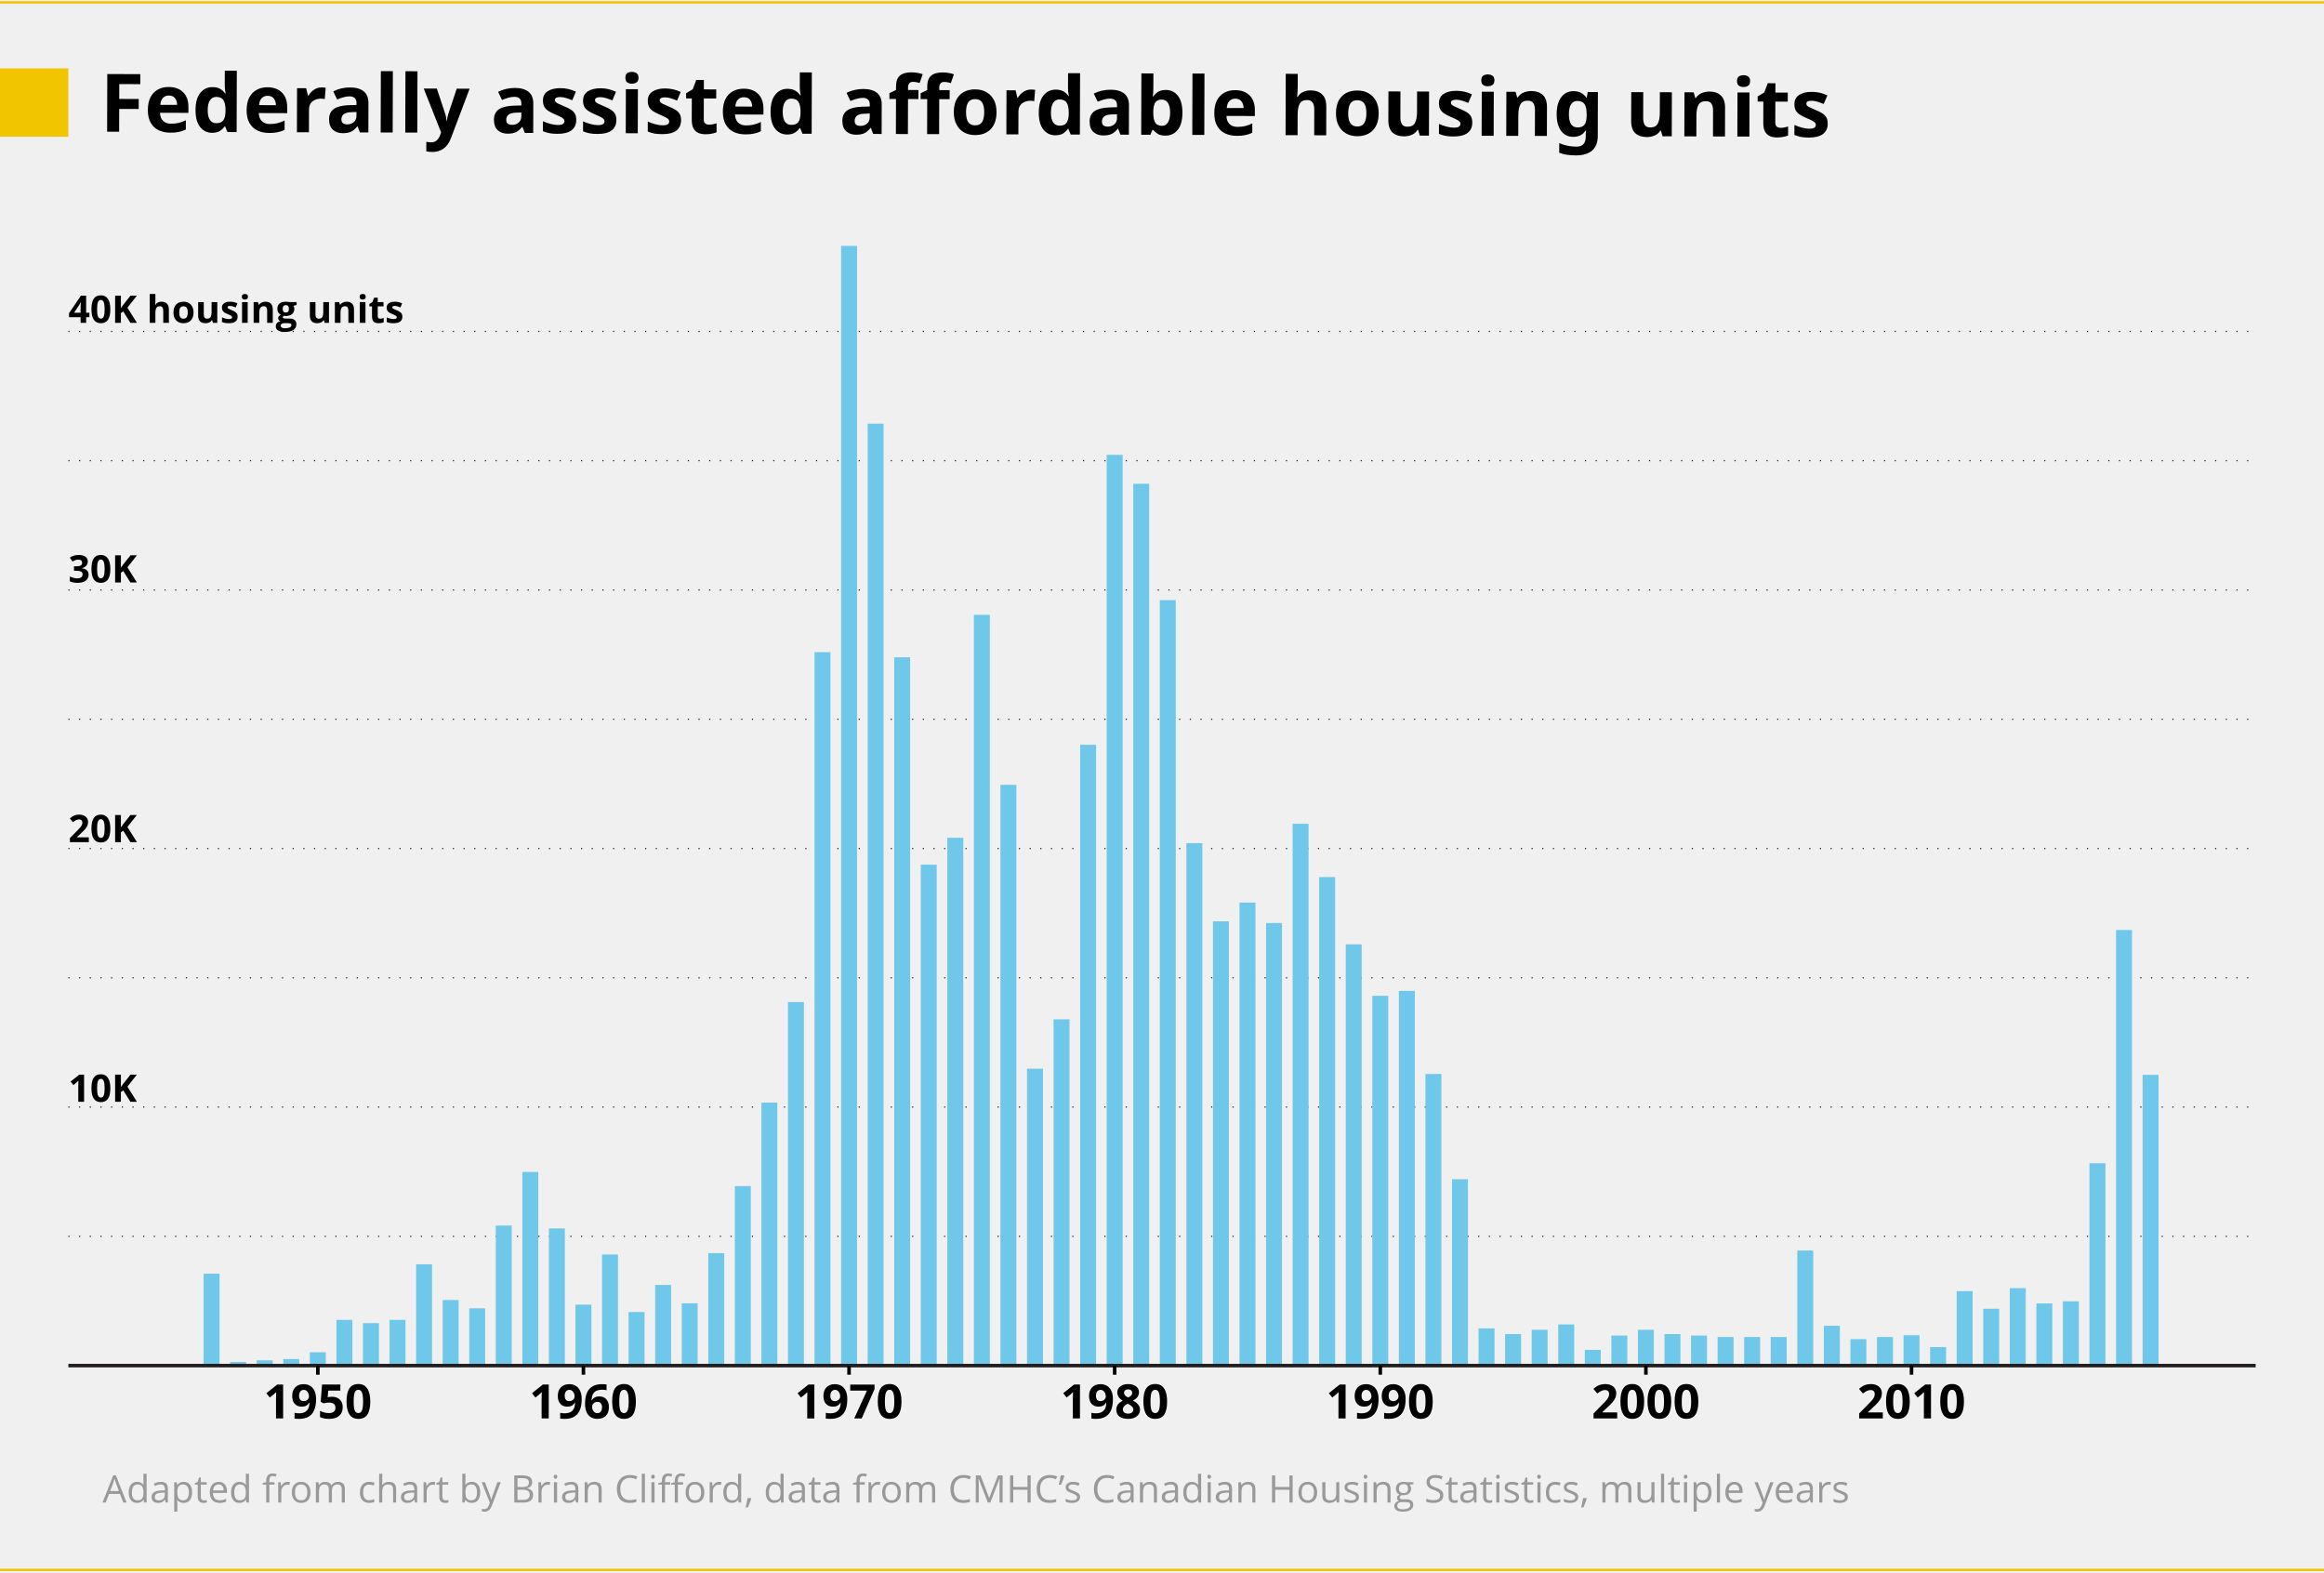
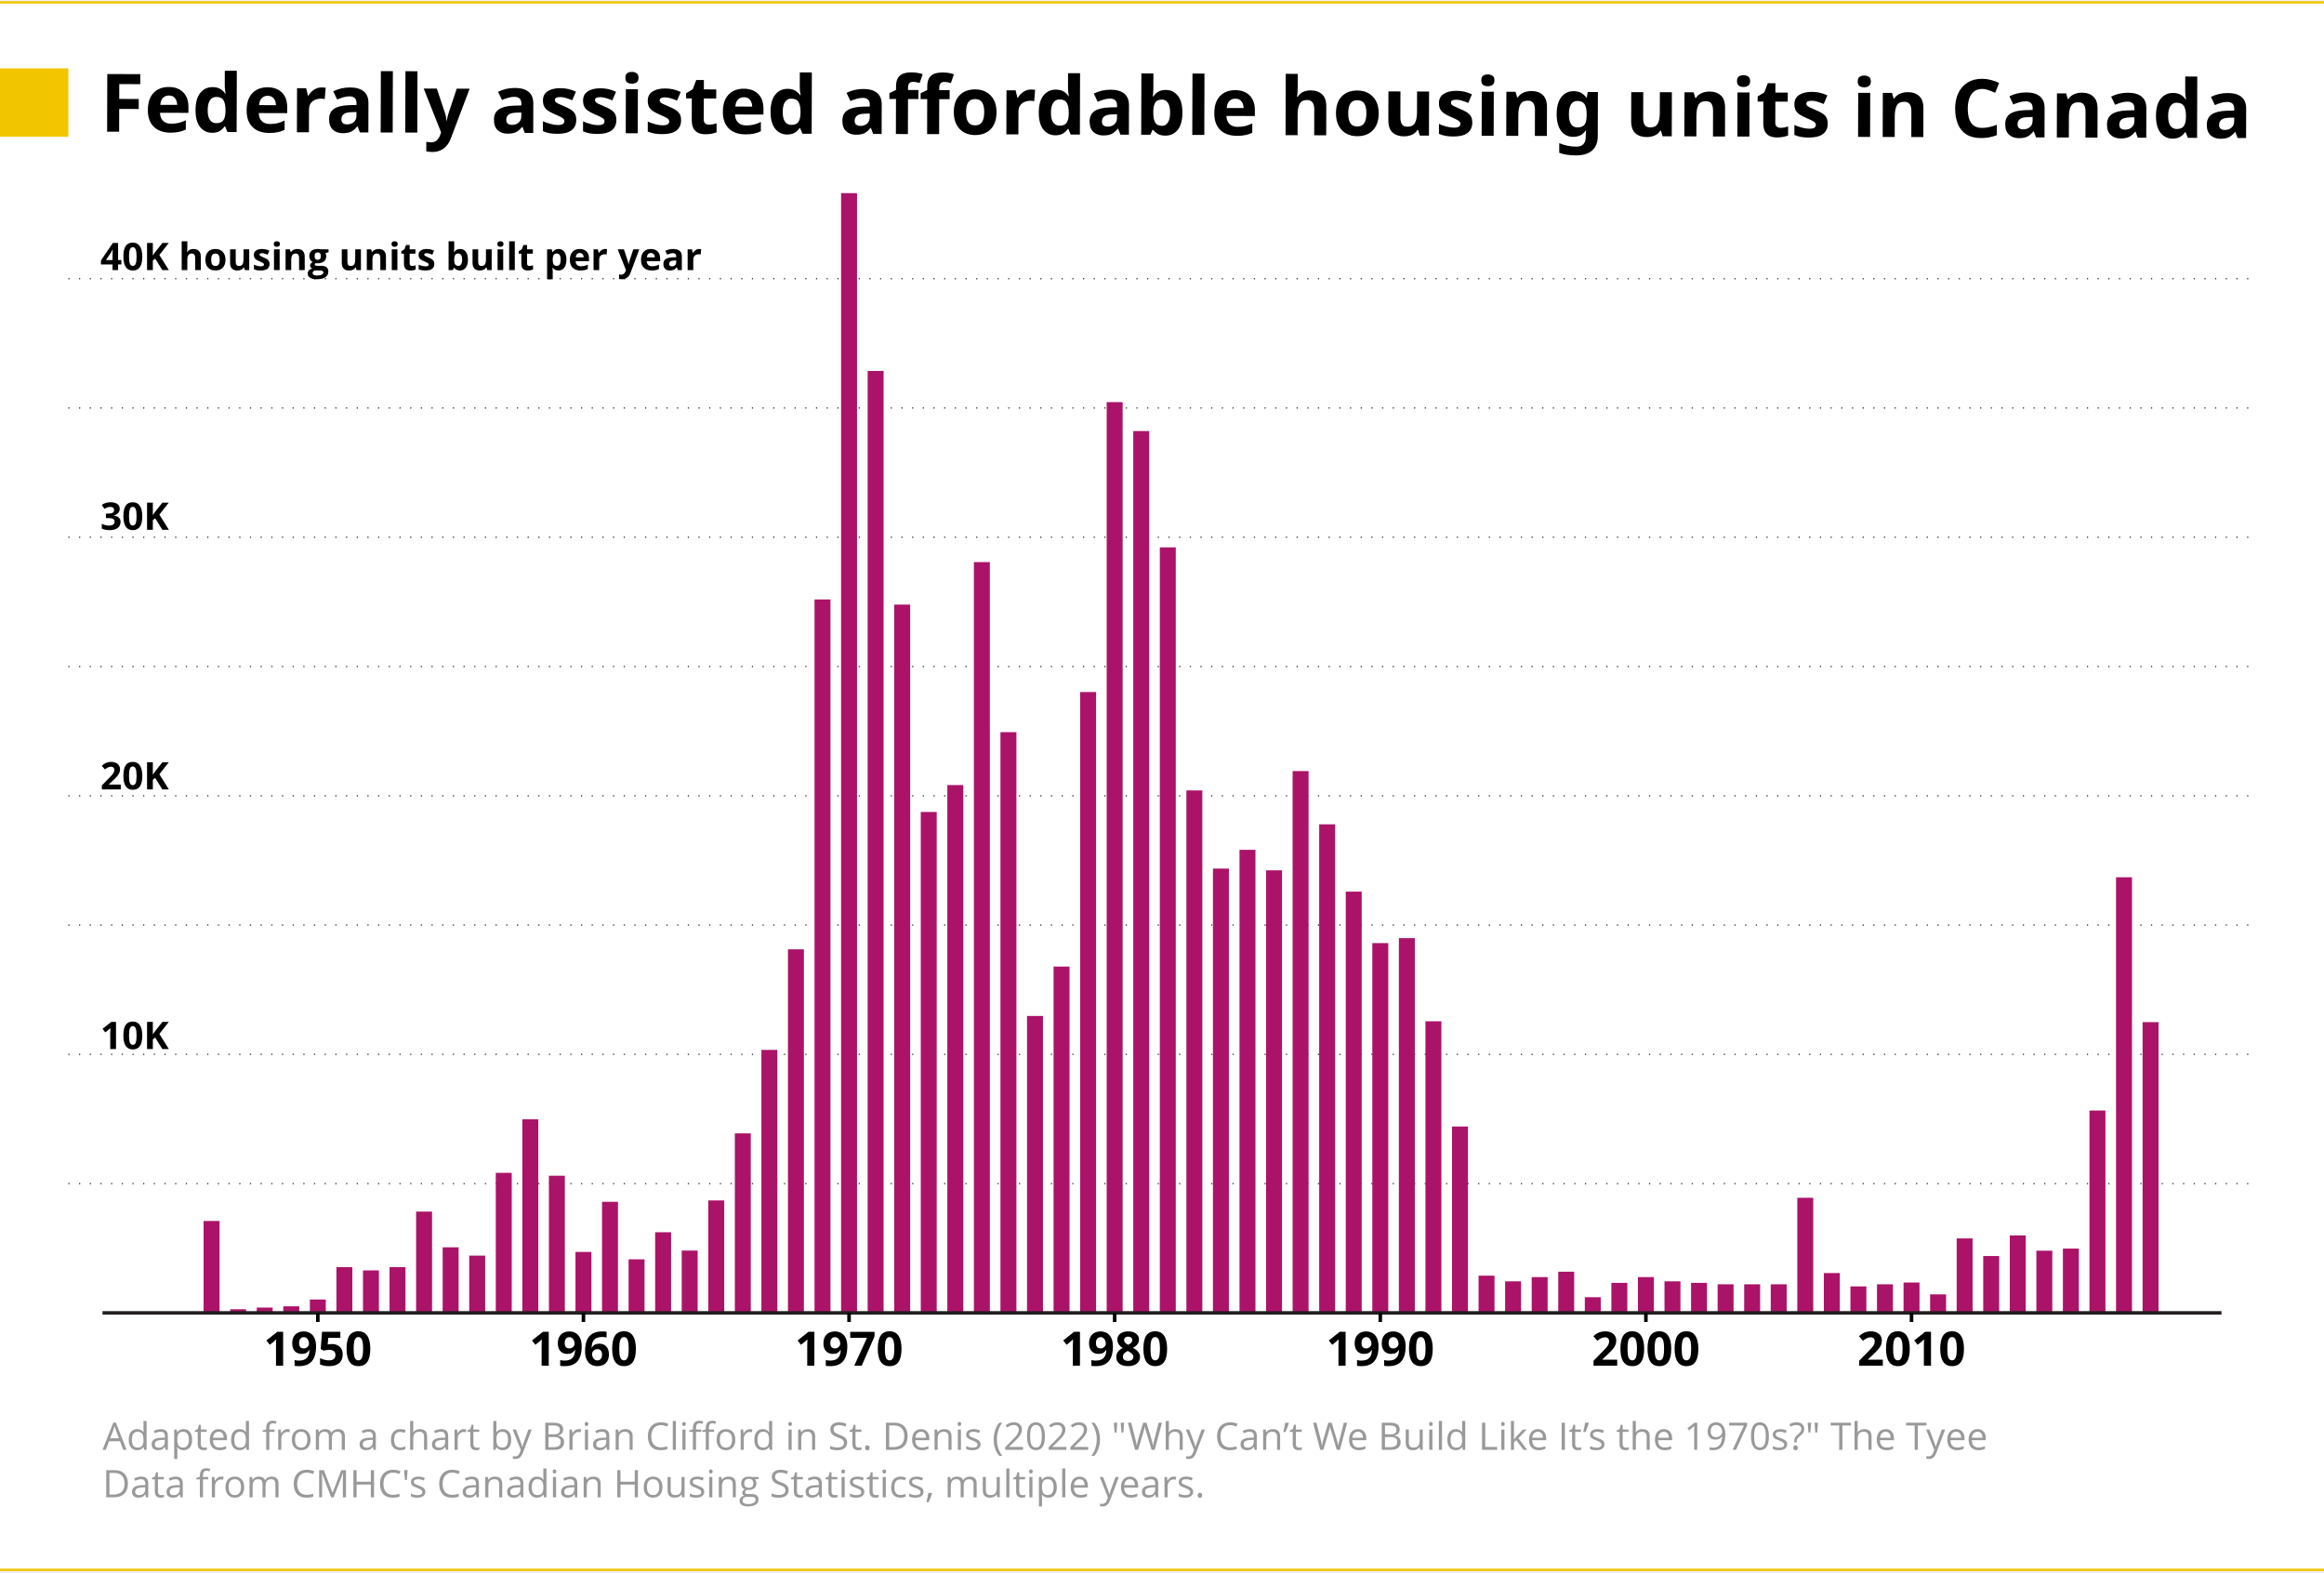
- <svg xmlns="http://www.w3.org/2000/svg" id="Layer_1" data-name="Layer 1" width="6.8in" height="4.6in" viewBox="0 0 489.6 331.2">
-   <g>
-     <line x1="14.4" y1="260.44" x2="475.2" y2="260.44" fill="none" stroke="#231f20" stroke-dasharray=".25 2" stroke-width=".25" />
-     <line x1="14.4" y1="233.208" x2="475.2" y2="233.208" fill="none" stroke="#231f20" stroke-dasharray=".25 2" stroke-width=".25" />
-     <line x1="14.4" y1="205.977" x2="475.2" y2="205.977" fill="none" stroke="#231f20" stroke-dasharray=".25 2" stroke-width=".25" />
-     <line x1="14.4" y1="178.745" x2="475.2" y2="178.745" fill="none" stroke="#231f20" stroke-dasharray=".25 2" stroke-width=".25" />
-     <line x1="14.4" y1="151.513" x2="475.2" y2="151.513" fill="none" stroke="#231f20" stroke-dasharray=".25 2" stroke-width=".25" />
-     <line x1="14.4" y1="124.281" x2="475.2" y2="124.281" fill="none" stroke="#231f20" stroke-dasharray=".25 2" stroke-width=".25" />
-     <line x1="14.4" y1="97.049" x2="475.2" y2="97.049" fill="none" stroke="#231f20" stroke-dasharray=".25 2" stroke-width=".25" />
-     <line x1="14.4" y1="69.817" x2="475.2" y2="69.817" fill="none" stroke="#231f20" stroke-dasharray=".25 2" stroke-width=".25" />
+ <svg xmlns="http://www.w3.org/2000/svg" id="Layer_1" data-name="Layer 1" width="6.8in" height="4.6in" viewBox="0 0 489.6 331.2" version="1.1">
+   <defs id="defs99" />
+   <rect style="opacity:1;fill:#ffffff;fill-rule:evenodd;stroke:none;stroke-width:1.44;stroke-linecap:round;stroke-dasharray:2.88, 1.44;paint-order:markers fill stroke" id="rect101" width="489.6" height="330.203" x="0" y="0.5" />
+   <g id="g8" transform="translate(0,-11.10598)">
+     <line x1="14.4" y1="260.44" x2="475.2" y2="260.44" fill="none" stroke="#231f20" stroke-dasharray="0.25, 2" stroke-width="0.25" id="line1" />
+     <line x1="14.4" y1="233.208" x2="475.2" y2="233.208" fill="none" stroke="#231f20" stroke-dasharray="0.25, 2" stroke-width="0.25" id="line2" />
+     <line x1="14.4" y1="205.977" x2="475.2" y2="205.977" fill="none" stroke="#231f20" stroke-dasharray="0.25, 2" stroke-width="0.25" id="line3" />
+     <line x1="14.4" y1="178.745" x2="475.2" y2="178.745" fill="none" stroke="#231f20" stroke-dasharray="0.25, 2" stroke-width="0.25" id="line4" />
+     <line x1="14.4" y1="151.513" x2="475.2" y2="151.513" fill="none" stroke="#231f20" stroke-dasharray="0.25, 2" stroke-width="0.25" id="line5" />
+     <line x1="14.4" y1="124.281" x2="475.2" y2="124.281" fill="none" stroke="#231f20" stroke-dasharray="0.25, 2" stroke-width="0.25" id="line6" />
+     <line x1="14.4" y1="97.049" x2="475.2" y2="97.049" fill="none" stroke="#231f20" stroke-dasharray="0.25, 2" stroke-width="0.25" id="line7" />
+     <line x1="14.4" y1="69.817" x2="475.2" y2="69.817" fill="none" stroke="#231f20" stroke-dasharray="0.25, 2" stroke-width="0.25" id="line8" />
  </g>
-   <g>
-     <rect x="42.895" y="268.313" width="3.359" height="19.392" fill="#6fc7e9" />
-     <rect x="48.491" y="286.908" width="3.359" height=".797" fill="#6fc7e9" />
-     <rect x="54.087" y="286.556" width="3.359" height="1.149" fill="#6fc7e9" />
-     <rect x="59.682" y="286.287" width="3.359" height="1.419" fill="#6fc7e9" />
-     <rect x="65.278" y="284.856" width="3.359" height="2.849" fill="#6fc7e9" />
-     <rect x="70.874" y="278.04" width="3.359" height="9.665" fill="#6fc7e9" />
-     <rect x="76.47" y="278.726" width="3.359" height="8.98" fill="#6fc7e9" />
-     <rect x="82.065" y="278.04" width="3.359" height="9.665" fill="#6fc7e9" />
-     <rect x="87.661" y="266.333" width="3.359" height="21.373" fill="#6fc7e9" />
-     <rect x="93.257" y="273.858" width="3.359" height="13.847" fill="#6fc7e9" />
-     <rect x="98.853" y="275.609" width="3.359" height="12.096" fill="#6fc7e9" />
-     <rect x="104.448" y="258.172" width="3.359" height="29.533" fill="#6fc7e9" />
-     <rect x="110.044" y="246.886" width="3.359" height="40.819" fill="#6fc7e9" />
-     <rect x="115.64" y="258.78" width="3.359" height="28.926" fill="#6fc7e9" />
-     <rect x="121.236" y="274.831" width="3.359" height="12.874" fill="#6fc7e9" />
-     <rect x="126.831" y="264.274" width="3.359" height="23.431" fill="#6fc7e9" />
-     <rect x="132.427" y="276.39" width="3.359" height="11.315" fill="#6fc7e9" />
-     <rect x="138.023" y="270.686" width="3.359" height="17.019" fill="#6fc7e9" />
-     <rect x="143.619" y="274.546" width="3.359" height="13.159" fill="#6fc7e9" />
-     <rect x="149.214" y="263.986" width="3.359" height="23.719" fill="#6fc7e9" />
-     <rect x="154.81" y="249.858" width="3.359" height="37.847" fill="#6fc7e9" />
-     <rect x="177.193" y="51.795" width="3.359" height="235.91" fill="#6fc7e9" />
-     <rect x="182.789" y="89.249" width="3.359" height="198.456" fill="#6fc7e9" />
-     <rect x="188.385" y="138.467" width="3.359" height="149.238" fill="#6fc7e9" />
-     <rect x="193.98" y="182.149" width="3.359" height="105.556" fill="#6fc7e9" />
-     <rect x="199.576" y="176.486" width="3.359" height="111.22" fill="#6fc7e9" />
-     <rect x="205.172" y="129.513" width="3.359" height="158.192" fill="#6fc7e9" />
-     <rect x="210.767" y="165.336" width="3.359" height="122.369" fill="#6fc7e9" />
-     <rect x="216.363" y="225.126" width="3.359" height="62.58" fill="#6fc7e9" />
-     <rect x="221.959" y="214.721" width="3.359" height="72.984" fill="#6fc7e9" />
-     <rect x="227.555" y="156.887" width="3.359" height="130.818" fill="#6fc7e9" />
-     <rect x="233.15" y="95.817" width="3.359" height="191.888" fill="#6fc7e9" />
-     <rect x="238.746" y="101.908" width="3.359" height="185.797" fill="#6fc7e9" />
-     <rect x="244.342" y="126.417" width="3.359" height="161.288" fill="#6fc7e9" />
-     <rect x="249.938" y="177.615" width="3.359" height="110.09" fill="#6fc7e9" />
-     <rect x="255.533" y="194.078" width="3.359" height="93.627" fill="#6fc7e9" />
-     <rect x="261.129" y="190.126" width="3.359" height="97.58" fill="#6fc7e9" />
-     <rect x="266.725" y="194.444" width="3.359" height="93.261" fill="#6fc7e9" />
-     <rect x="272.321" y="173.536" width="3.359" height="114.169" fill="#6fc7e9" />
-     <rect x="277.916" y="184.756" width="3.359" height="102.949" fill="#6fc7e9" />
-     <rect x="283.512" y="198.933" width="3.359" height="88.772" fill="#6fc7e9" />
-     <rect x="289.108" y="209.772" width="3.359" height="77.933" fill="#6fc7e9" />
-     <rect x="294.704" y="208.731" width="3.359" height="78.974" fill="#6fc7e9" />
-     <rect x="300.299" y="226.244" width="3.359" height="61.461" fill="#6fc7e9" />
-     <rect x="305.895" y="248.409" width="3.359" height="39.296" fill="#6fc7e9" />
-     <rect x="311.491" y="279.835" width="3.359" height="7.87" fill="#6fc7e9" />
-     <rect x="317.087" y="281.028" width="3.359" height="6.677" fill="#6fc7e9" />
-     <rect x="322.682" y="280.133" width="3.359" height="7.573" fill="#6fc7e9" />
-     <rect x="328.278" y="279" width="3.359" height="8.705" fill="#6fc7e9" />
-     <rect x="333.874" y="284.367" width="3.359" height="3.339" fill="#6fc7e9" />
-     <rect x="339.47" y="281.345" width="3.359" height="6.36" fill="#6fc7e9" />
-     <rect x="345.065" y="280.133" width="3.359" height="7.573" fill="#6fc7e9" />
-     <rect x="350.661" y="281.028" width="3.359" height="6.677" fill="#6fc7e9" />
-     <rect x="356.257" y="281.345" width="3.359" height="6.36" fill="#6fc7e9" />
-     <rect x="361.853" y="281.653" width="3.359" height="6.053" fill="#6fc7e9" />
-     <rect x="367.448" y="281.653" width="3.359" height="6.053" fill="#6fc7e9" />
-     <rect x="373.044" y="281.653" width="3.359" height="6.053" fill="#6fc7e9" />
-     <rect x="378.64" y="263.425" width="3.359" height="24.28" fill="#6fc7e9" />
-     <rect x="384.235" y="279.282" width="3.359" height="8.424" fill="#6fc7e9" />
-     <rect x="389.831" y="282.094" width="3.359" height="5.611" fill="#6fc7e9" />
-     <rect x="395.427" y="281.653" width="3.359" height="6.053" fill="#6fc7e9" />
-     <rect x="401.023" y="281.276" width="3.359" height="6.429" fill="#6fc7e9" />
-     <rect x="406.618" y="283.77" width="3.359" height="3.935" fill="#6fc7e9" />
-     <rect x="412.214" y="271.988" width="3.359" height="15.717" fill="#6fc7e9" />
-     <rect x="423.406" y="271.353" width="3.359" height="16.352" fill="#6fc7e9" />
-     <rect x="417.81" y="275.697" width="3.359" height="12.009" fill="#6fc7e9" />
-     <rect x="429.001" y="274.574" width="3.359" height="13.131" fill="#6fc7e9" />
-     <rect x="434.597" y="274.127" width="3.359" height="13.578" fill="#6fc7e9" />
-     <rect x="440.193" y="245.045" width="3.359" height="42.66" fill="#6fc7e9" />
-     <rect x="445.789" y="195.907" width="3.359" height="91.798" fill="#6fc7e9" />
-     <rect x="451.384" y="226.422" width="3.359" height="61.283" fill="#6fc7e9" />
-     <rect x="160.406" y="232.273" width="3.359" height="55.432" fill="#6fc7e9" />
-     <rect x="166.002" y="211.088" width="3.359" height="76.617" fill="#6fc7e9" />
-     <rect x="171.597" y="137.383" width="3.359" height="150.322" fill="#6fc7e9" />
+   <g id="g81" transform="translate(0,-11.10598)" style="fill:#ab1368;fill-opacity:1.0">
+     <rect x="42.895" y="268.313" width="3.359" height="19.392" fill="#6fc7e9" id="rect8" style="fill:#ab1368;fill-opacity:1.0" />
+     <rect x="48.491" y="286.908" width="3.359" height="0.797" fill="#6fc7e9" id="rect9" style="fill:#ab1368;fill-opacity:1.0" />
+     <rect x="54.087" y="286.556" width="3.359" height="1.149" fill="#6fc7e9" id="rect10" style="fill:#ab1368;fill-opacity:1.0" />
+     <rect x="59.682" y="286.287" width="3.359" height="1.419" fill="#6fc7e9" id="rect11" style="fill:#ab1368;fill-opacity:1.0" />
+     <rect x="65.278" y="284.856" width="3.359" height="2.849" fill="#6fc7e9" id="rect12" style="fill:#ab1368;fill-opacity:1.0" />
+     <rect x="70.874" y="278.04" width="3.359" height="9.665" fill="#6fc7e9" id="rect13" style="fill:#ab1368;fill-opacity:1.0" />
+     <rect x="76.47" y="278.726" width="3.359" height="8.98" fill="#6fc7e9" id="rect14" style="fill:#ab1368;fill-opacity:1.0" />
+     <rect x="82.065" y="278.04" width="3.359" height="9.665" fill="#6fc7e9" id="rect15" style="fill:#ab1368;fill-opacity:1.0" />
+     <rect x="87.661" y="266.333" width="3.359" height="21.373" fill="#6fc7e9" id="rect16" style="fill:#ab1368;fill-opacity:1.0" />
+     <rect x="93.257" y="273.858" width="3.359" height="13.847" fill="#6fc7e9" id="rect17" style="fill:#ab1368;fill-opacity:1.0" />
+     <rect x="98.853" y="275.609" width="3.359" height="12.096" fill="#6fc7e9" id="rect18" style="fill:#ab1368;fill-opacity:1.0" />
+     <rect x="104.448" y="258.172" width="3.359" height="29.533" fill="#6fc7e9" id="rect19" style="fill:#ab1368;fill-opacity:1.0" />
+     <rect x="110.044" y="246.886" width="3.359" height="40.819" fill="#6fc7e9" id="rect20" style="fill:#ab1368;fill-opacity:1.0" />
+     <rect x="115.64" y="258.78" width="3.359" height="28.926" fill="#6fc7e9" id="rect21" style="fill:#ab1368;fill-opacity:1.0" />
+     <rect x="121.236" y="274.831" width="3.359" height="12.874" fill="#6fc7e9" id="rect22" style="fill:#ab1368;fill-opacity:1.0" />
+     <rect x="126.831" y="264.274" width="3.359" height="23.431" fill="#6fc7e9" id="rect23" style="fill:#ab1368;fill-opacity:1.0" />
+     <rect x="132.427" y="276.39" width="3.359" height="11.315" fill="#6fc7e9" id="rect24" style="fill:#ab1368;fill-opacity:1.0" />
+     <rect x="138.023" y="270.686" width="3.359" height="17.019" fill="#6fc7e9" id="rect25" style="fill:#ab1368;fill-opacity:1.0" />
+     <rect x="143.619" y="274.546" width="3.359" height="13.159" fill="#6fc7e9" id="rect26" style="fill:#ab1368;fill-opacity:1.0" />
+     <rect x="149.214" y="263.986" width="3.359" height="23.719" fill="#6fc7e9" id="rect27" style="fill:#ab1368;fill-opacity:1.0" />
+     <rect x="154.81" y="249.858" width="3.359" height="37.847" fill="#6fc7e9" id="rect28" style="fill:#ab1368;fill-opacity:1.0" />
+     <rect x="177.193" y="51.795" width="3.359" height="235.91" fill="#6fc7e9" id="rect29" style="fill:#ab1368;fill-opacity:1.0" />
+     <rect x="182.789" y="89.249" width="3.359" height="198.456" fill="#6fc7e9" id="rect30" style="fill:#ab1368;fill-opacity:1.0" />
+     <rect x="188.385" y="138.467" width="3.359" height="149.238" fill="#6fc7e9" id="rect31" style="fill:#ab1368;fill-opacity:1.0" />
+     <rect x="193.98" y="182.149" width="3.359" height="105.556" fill="#6fc7e9" id="rect32" style="fill:#ab1368;fill-opacity:1.0" />
+     <rect x="199.576" y="176.486" width="3.359" height="111.22" fill="#6fc7e9" id="rect33" style="fill:#ab1368;fill-opacity:1.0" />
+     <rect x="205.172" y="129.513" width="3.359" height="158.192" fill="#6fc7e9" id="rect34" style="fill:#ab1368;fill-opacity:1.0" />
+     <rect x="210.767" y="165.336" width="3.359" height="122.369" fill="#6fc7e9" id="rect35" style="fill:#ab1368;fill-opacity:1.0" />
+     <rect x="216.363" y="225.126" width="3.359" height="62.58" fill="#6fc7e9" id="rect36" style="fill:#ab1368;fill-opacity:1.0" />
+     <rect x="221.959" y="214.721" width="3.359" height="72.984" fill="#6fc7e9" id="rect37" style="fill:#ab1368;fill-opacity:1.0" />
+     <rect x="227.555" y="156.887" width="3.359" height="130.818" fill="#6fc7e9" id="rect38" style="fill:#ab1368;fill-opacity:1.0" />
+     <rect x="233.15" y="95.817" width="3.359" height="191.888" fill="#6fc7e9" id="rect39" style="fill:#ab1368;fill-opacity:1.0" />
+     <rect x="238.746" y="101.908" width="3.359" height="185.797" fill="#6fc7e9" id="rect40" style="fill:#ab1368;fill-opacity:1.0" />
+     <rect x="244.342" y="126.417" width="3.359" height="161.288" fill="#6fc7e9" id="rect41" style="fill:#ab1368;fill-opacity:1.0" />
+     <rect x="249.938" y="177.615" width="3.359" height="110.09" fill="#6fc7e9" id="rect42" style="fill:#ab1368;fill-opacity:1.0" />
+     <rect x="255.533" y="194.078" width="3.359" height="93.627" fill="#6fc7e9" id="rect43" style="fill:#ab1368;fill-opacity:1.0" />
+     <rect x="261.129" y="190.126" width="3.359" height="97.58" fill="#6fc7e9" id="rect44" style="fill:#ab1368;fill-opacity:1.0" />
+     <rect x="266.725" y="194.444" width="3.359" height="93.261" fill="#6fc7e9" id="rect45" style="fill:#ab1368;fill-opacity:1.0" />
+     <rect x="272.321" y="173.536" width="3.359" height="114.169" fill="#6fc7e9" id="rect46" style="fill:#ab1368;fill-opacity:1.0" />
+     <rect x="277.916" y="184.756" width="3.359" height="102.949" fill="#6fc7e9" id="rect47" style="fill:#ab1368;fill-opacity:1.0" />
+     <rect x="283.512" y="198.933" width="3.359" height="88.772" fill="#6fc7e9" id="rect48" style="fill:#ab1368;fill-opacity:1.0" />
+     <rect x="289.108" y="209.772" width="3.359" height="77.933" fill="#6fc7e9" id="rect49" style="fill:#ab1368;fill-opacity:1.0" />
+     <rect x="294.704" y="208.731" width="3.359" height="78.974" fill="#6fc7e9" id="rect50" style="fill:#ab1368;fill-opacity:1.0" />
+     <rect x="300.299" y="226.244" width="3.359" height="61.461" fill="#6fc7e9" id="rect51" style="fill:#ab1368;fill-opacity:1.0" />
+     <rect x="305.895" y="248.409" width="3.359" height="39.296" fill="#6fc7e9" id="rect52" style="fill:#ab1368;fill-opacity:1.0" />
+     <rect x="311.491" y="279.835" width="3.359" height="7.87" fill="#6fc7e9" id="rect53" style="fill:#ab1368;fill-opacity:1.0" />
+     <rect x="317.087" y="281.028" width="3.359" height="6.677" fill="#6fc7e9" id="rect54" style="fill:#ab1368;fill-opacity:1.0" />
+     <rect x="322.682" y="280.133" width="3.359" height="7.573" fill="#6fc7e9" id="rect55" style="fill:#ab1368;fill-opacity:1.0" />
+     <rect x="328.278" y="279" width="3.359" height="8.705" fill="#6fc7e9" id="rect56" style="fill:#ab1368;fill-opacity:1.0" />
+     <rect x="333.874" y="284.367" width="3.359" height="3.339" fill="#6fc7e9" id="rect57" style="fill:#ab1368;fill-opacity:1.0" />
+     <rect x="339.47" y="281.345" width="3.359" height="6.36" fill="#6fc7e9" id="rect58" style="fill:#ab1368;fill-opacity:1.0" />
+     <rect x="345.065" y="280.133" width="3.359" height="7.573" fill="#6fc7e9" id="rect59" style="fill:#ab1368;fill-opacity:1.0" />
+     <rect x="350.661" y="281.028" width="3.359" height="6.677" fill="#6fc7e9" id="rect60" style="fill:#ab1368;fill-opacity:1.0" />
+     <rect x="356.257" y="281.345" width="3.359" height="6.36" fill="#6fc7e9" id="rect61" style="fill:#ab1368;fill-opacity:1.0" />
+     <rect x="361.853" y="281.653" width="3.359" height="6.053" fill="#6fc7e9" id="rect62" style="fill:#ab1368;fill-opacity:1.0" />
+     <rect x="367.448" y="281.653" width="3.359" height="6.053" fill="#6fc7e9" id="rect63" style="fill:#ab1368;fill-opacity:1.0" />
+     <rect x="373.044" y="281.653" width="3.359" height="6.053" fill="#6fc7e9" id="rect64" style="fill:#ab1368;fill-opacity:1.0" />
+     <rect x="378.64" y="263.425" width="3.359" height="24.28" fill="#6fc7e9" id="rect65" style="fill:#ab1368;fill-opacity:1.0" />
+     <rect x="384.235" y="279.282" width="3.359" height="8.424" fill="#6fc7e9" id="rect66" style="fill:#ab1368;fill-opacity:1.0" />
+     <rect x="389.831" y="282.094" width="3.359" height="5.611" fill="#6fc7e9" id="rect67" style="fill:#ab1368;fill-opacity:1.0" />
+     <rect x="395.427" y="281.653" width="3.359" height="6.053" fill="#6fc7e9" id="rect68" style="fill:#ab1368;fill-opacity:1.0" />
+     <rect x="401.023" y="281.276" width="3.359" height="6.429" fill="#6fc7e9" id="rect69" style="fill:#ab1368;fill-opacity:1.0" />
+     <rect x="406.618" y="283.77" width="3.359" height="3.935" fill="#6fc7e9" id="rect70" style="fill:#ab1368;fill-opacity:1.0" />
+     <rect x="412.214" y="271.988" width="3.359" height="15.717" fill="#6fc7e9" id="rect71" style="fill:#ab1368;fill-opacity:1.0" />
+     <rect x="423.406" y="271.353" width="3.359" height="16.352" fill="#6fc7e9" id="rect72" style="fill:#ab1368;fill-opacity:1.0" />
+     <rect x="417.81" y="275.697" width="3.359" height="12.009" fill="#6fc7e9" id="rect73" style="fill:#ab1368;fill-opacity:1.0" />
+     <rect x="429.001" y="274.574" width="3.359" height="13.131" fill="#6fc7e9" id="rect74" style="fill:#ab1368;fill-opacity:1.0" />
+     <rect x="434.597" y="274.127" width="3.359" height="13.578" fill="#6fc7e9" id="rect75" style="fill:#ab1368;fill-opacity:1.0" />
+     <rect x="440.193" y="245.045" width="3.359" height="42.66" fill="#6fc7e9" id="rect76" style="fill:#ab1368;fill-opacity:1.0" />
+     <rect x="445.789" y="195.907" width="3.359" height="91.798" fill="#6fc7e9" id="rect77" style="fill:#ab1368;fill-opacity:1.0" />
+     <rect x="451.384" y="226.422" width="3.359" height="61.283" fill="#6fc7e9" id="rect78" style="fill:#ab1368;fill-opacity:1.0" />
+     <rect x="160.406" y="232.273" width="3.359" height="55.432" fill="#6fc7e9" id="rect79" style="fill:#ab1368;fill-opacity:1.0" />
+     <rect x="166.002" y="211.088" width="3.359" height="76.617" fill="#6fc7e9" id="rect80" style="fill:#ab1368;fill-opacity:1.0" />
+     <rect x="171.597" y="137.383" width="3.359" height="150.322" fill="#6fc7e9" id="rect81" style="fill:#ab1368;fill-opacity:1.0" />
  </g>
-   <text transform="translate(55.522 298.8)" font-family="OpenSans-Bold, 'Open Sans'" font-size="10" font-weight="700">
-     <tspan x="0" y="0">1950</tspan>
+   <text font-family="OpenSans-Bold, 'Open Sans'" font-size="10px" font-weight="700" id="text81" x="55.522" y="287.694">
+     <tspan x="55.522" y="287.694" id="tspan81">1950</tspan>
  </text>
-   <text transform="translate(14.4 232.095)" font-family="OpenSans-Bold, 'Open Sans'" font-size="8" font-weight="700">
-     <tspan x="0" y="0">10K</tspan>
+   <text font-family="OpenSans-Bold, 'Open Sans'" font-size="8px" font-weight="700" id="text82" x="21.127" y="220.989">
+     <tspan x="21.127" y="220.989" id="tspan82">10K</tspan>
  </text>
-   <text transform="translate(14.4 177.399)" font-family="OpenSans-Bold, 'Open Sans'" font-size="8" font-weight="700">
-     <tspan x="0" y="0">20K</tspan>
+   <text font-family="OpenSans-Bold, 'Open Sans'" font-size="8px" font-weight="700" id="text83" x="21.127" y="166.293">
+     <tspan x="21.127" y="166.293" id="tspan83">20K</tspan>
  </text>
-   <text transform="translate(14.4 122.703)" font-family="OpenSans-Bold, 'Open Sans'" font-size="8" font-weight="700">
-     <tspan x="0" y="0">30K</tspan>
+   <text font-family="OpenSans-Bold, 'Open Sans'" font-size="8px" font-weight="700" id="text84" x="21.127" y="111.597">
+     <tspan x="21.127" y="111.597" id="tspan84">30K</tspan>
  </text>
-   <text transform="translate(14.4 68.008)" font-family="OpenSans-Bold, 'Open Sans'" font-size="8" font-weight="700">
-     <tspan x="0" y="0">40K housing units</tspan>
+   <text font-family="OpenSans-Bold, 'Open Sans'" font-size="8px" font-weight="700" id="text85" x="21.127" y="56.902">
+     <tspan x="21.127" y="56.902" id="tspan85">40K housing units built per year</tspan>
  </text>
-   <text transform="translate(111.479 298.8)" font-family="OpenSans-Bold, 'Open Sans'" font-size="10" font-weight="700">
-     <tspan x="0" y="0">1960</tspan>
+   <text font-family="OpenSans-Bold, 'Open Sans'" font-size="10px" font-weight="700" id="text86" x="111.479" y="287.694">
+     <tspan x="111.479" y="287.694" id="tspan86">1960</tspan>
  </text>
-   <text transform="translate(167.436 298.8)" font-family="OpenSans-Bold, 'Open Sans'" font-size="10" font-weight="700">
-     <tspan x="0" y="0">1970</tspan>
+   <text font-family="OpenSans-Bold, 'Open Sans'" font-size="10px" font-weight="700" id="text87" x="167.436" y="287.694">
+     <tspan x="167.436" y="287.694" id="tspan87">1970</tspan>
  </text>
-   <text transform="translate(223.394 298.8)" font-family="OpenSans-Bold, 'Open Sans'" font-size="10" font-weight="700">
-     <tspan x="0" y="0">1980</tspan>
+   <text font-family="OpenSans-Bold, 'Open Sans'" font-size="10px" font-weight="700" id="text88" x="223.394" y="287.694">
+     <tspan x="223.394" y="287.694" id="tspan88">1980</tspan>
  </text>
-   <text transform="translate(279.352 298.8)" font-family="OpenSans-Bold, 'Open Sans'" font-size="10" font-weight="700">
-     <tspan x="0" y="0">1990</tspan>
+   <text font-family="OpenSans-Bold, 'Open Sans'" font-size="10px" font-weight="700" id="text89" x="279.352" y="287.694">
+     <tspan x="279.352" y="287.694" id="tspan89">1990</tspan>
  </text>
-   <text transform="translate(335.309 298.8)" font-family="OpenSans-Bold, 'Open Sans'" font-size="10" font-weight="700">
-     <tspan x="0" y="0">2000</tspan>
+   <text font-family="OpenSans-Bold, 'Open Sans'" font-size="10px" font-weight="700" id="text90" x="335.309" y="287.694">
+     <tspan x="335.309" y="287.694" id="tspan90">2000</tspan>
  </text>
-   <text transform="translate(391.267 298.8)" font-family="OpenSans-Bold, 'Open Sans'" font-size="10" font-weight="700">
-     <tspan x="0" y="0">2010</tspan>
+   <text font-family="OpenSans-Bold, 'Open Sans'" font-size="10px" font-weight="700" id="text91" x="391.267" y="287.694">
+     <tspan x="391.267" y="287.694" id="tspan91">2010</tspan>
  </text>
-   <line x1="14.4" y1="287.672" x2="475.2" y2="287.672" fill="none" stroke="#231f20" stroke-miterlimit="10" stroke-width=".75" />
-   <line x1="66.958" y1="287.705" x2="66.958" y2="289.589" fill="none" stroke="#000" stroke-miterlimit="10" stroke-width=".75" />
-   <line x1="122.915" y1="287.705" x2="122.915" y2="289.589" fill="none" stroke="#000" stroke-miterlimit="10" stroke-width=".75" />
-   <line x1="178.872" y1="287.705" x2="178.872" y2="289.589" fill="none" stroke="#000" stroke-miterlimit="10" stroke-width=".75" />
-   <line x1="234.83" y1="287.705" x2="234.83" y2="289.589" fill="none" stroke="#000" stroke-miterlimit="10" stroke-width=".75" />
-   <line x1="290.787" y1="287.705" x2="290.787" y2="289.589" fill="none" stroke="#000" stroke-miterlimit="10" stroke-width=".75" />
-   <line x1="346.745" y1="287.705" x2="346.745" y2="289.589" fill="none" stroke="#000" stroke-miterlimit="10" stroke-width=".75" />
-   <line x1="402.702" y1="287.705" x2="402.702" y2="289.589" fill="none" stroke="#000" stroke-miterlimit="10" stroke-width=".75" />
+   <line x1="21.6" y1="276.566" x2="468" y2="276.566" fill="none" stroke="#231f20" stroke-miterlimit="10" stroke-width="0.738" id="line91" />
+   <line x1="66.958" y1="276.599" x2="66.958" y2="278.483" fill="none" stroke="#000000" stroke-miterlimit="10" stroke-width="0.75" id="line92" />
+   <line x1="122.915" y1="276.599" x2="122.915" y2="278.483" fill="none" stroke="#000000" stroke-miterlimit="10" stroke-width="0.75" id="line93" />
+   <line x1="178.872" y1="276.599" x2="178.872" y2="278.483" fill="none" stroke="#000000" stroke-miterlimit="10" stroke-width="0.75" id="line94" />
+   <line x1="234.83" y1="276.599" x2="234.83" y2="278.483" fill="none" stroke="#000000" stroke-miterlimit="10" stroke-width="0.75" id="line95" />
+   <line x1="290.787" y1="276.599" x2="290.787" y2="278.483" fill="none" stroke="#000000" stroke-miterlimit="10" stroke-width="0.75" id="line96" />
+   <line x1="346.745" y1="276.599" x2="346.745" y2="278.483" fill="none" stroke="#000000" stroke-miterlimit="10" stroke-width="0.75" id="line97" />
+   <line x1="402.702" y1="276.599" x2="402.702" y2="278.483" fill="none" stroke="#000000" stroke-miterlimit="10" stroke-width="0.75" id="line98" />
  <g id="text49" isolation="isolate">
-     <text transform="translate(21.036 27.734) rotate(.17)" font-family="TradeGothicLT-Bold, 'TradeGothic LT Bold'" font-size="17" font-weight="700" isolation="isolate">
-       <tspan x="0" y="0">Federally assisted affordable housing units</tspan>
+     <text transform="rotate(0.17,-9336.776,7103.709)" font-family="TradeGothicLT-Bold, 'TradeGothic LT Bold'" font-size="17px" font-weight="700" isolation="isolate" id="text98">
+       <tspan x="0" y="0" id="tspan98">Federally assisted affordable housing units in Canada</tspan>
    </text>
  </g>
  <g id="text51" isolation="isolate">
-     <text transform="translate(21.6 316.52)" fill="#999" font-family="OpenSans, 'Open Sans'" font-size="8" isolation="isolate">
-       <tspan x="0" y="0">Adapted from chart by Brian Clifford, data from CMHC’s Canadian Housing Statistics, multiple years</tspan>
+     <text fill="#999999" font-family="OpenSans, 'Open Sans'" font-size="8px" isolation="isolate" id="text99" x="21.6" y="305.414">
+       <tspan id="tspan101" x="21.6" y="305.414">Adapted from a chart by Brian Clifford in St. Denis (2022) "Why Can’t We Build Like It’s the 1970s?" The Tyee</tspan>
+       <tspan x="21.6" y="315.414" id="tspan102">Data from CMHC's Canadian Housing Statistics, multiple years.</tspan>
    </text>
  </g>
-   <rect id="rect72" x="0" y="14.4" width="14.4" height="14.4" fill="#f1c500" />
+   <rect id="rect99" x="0" y="14.4" width="14.4" height="14.4" fill="#f1c500" />
  <path id="path37" d="M0,330.703h489.6" fill="none" stroke="#f1c500" stroke-miterlimit="2.25" stroke-width=".5" />
  <path id="path37-2" d="M0,.5h489.6" fill="none" stroke="#f1c500" stroke-miterlimit="2.25" stroke-width=".5" />
</svg>
